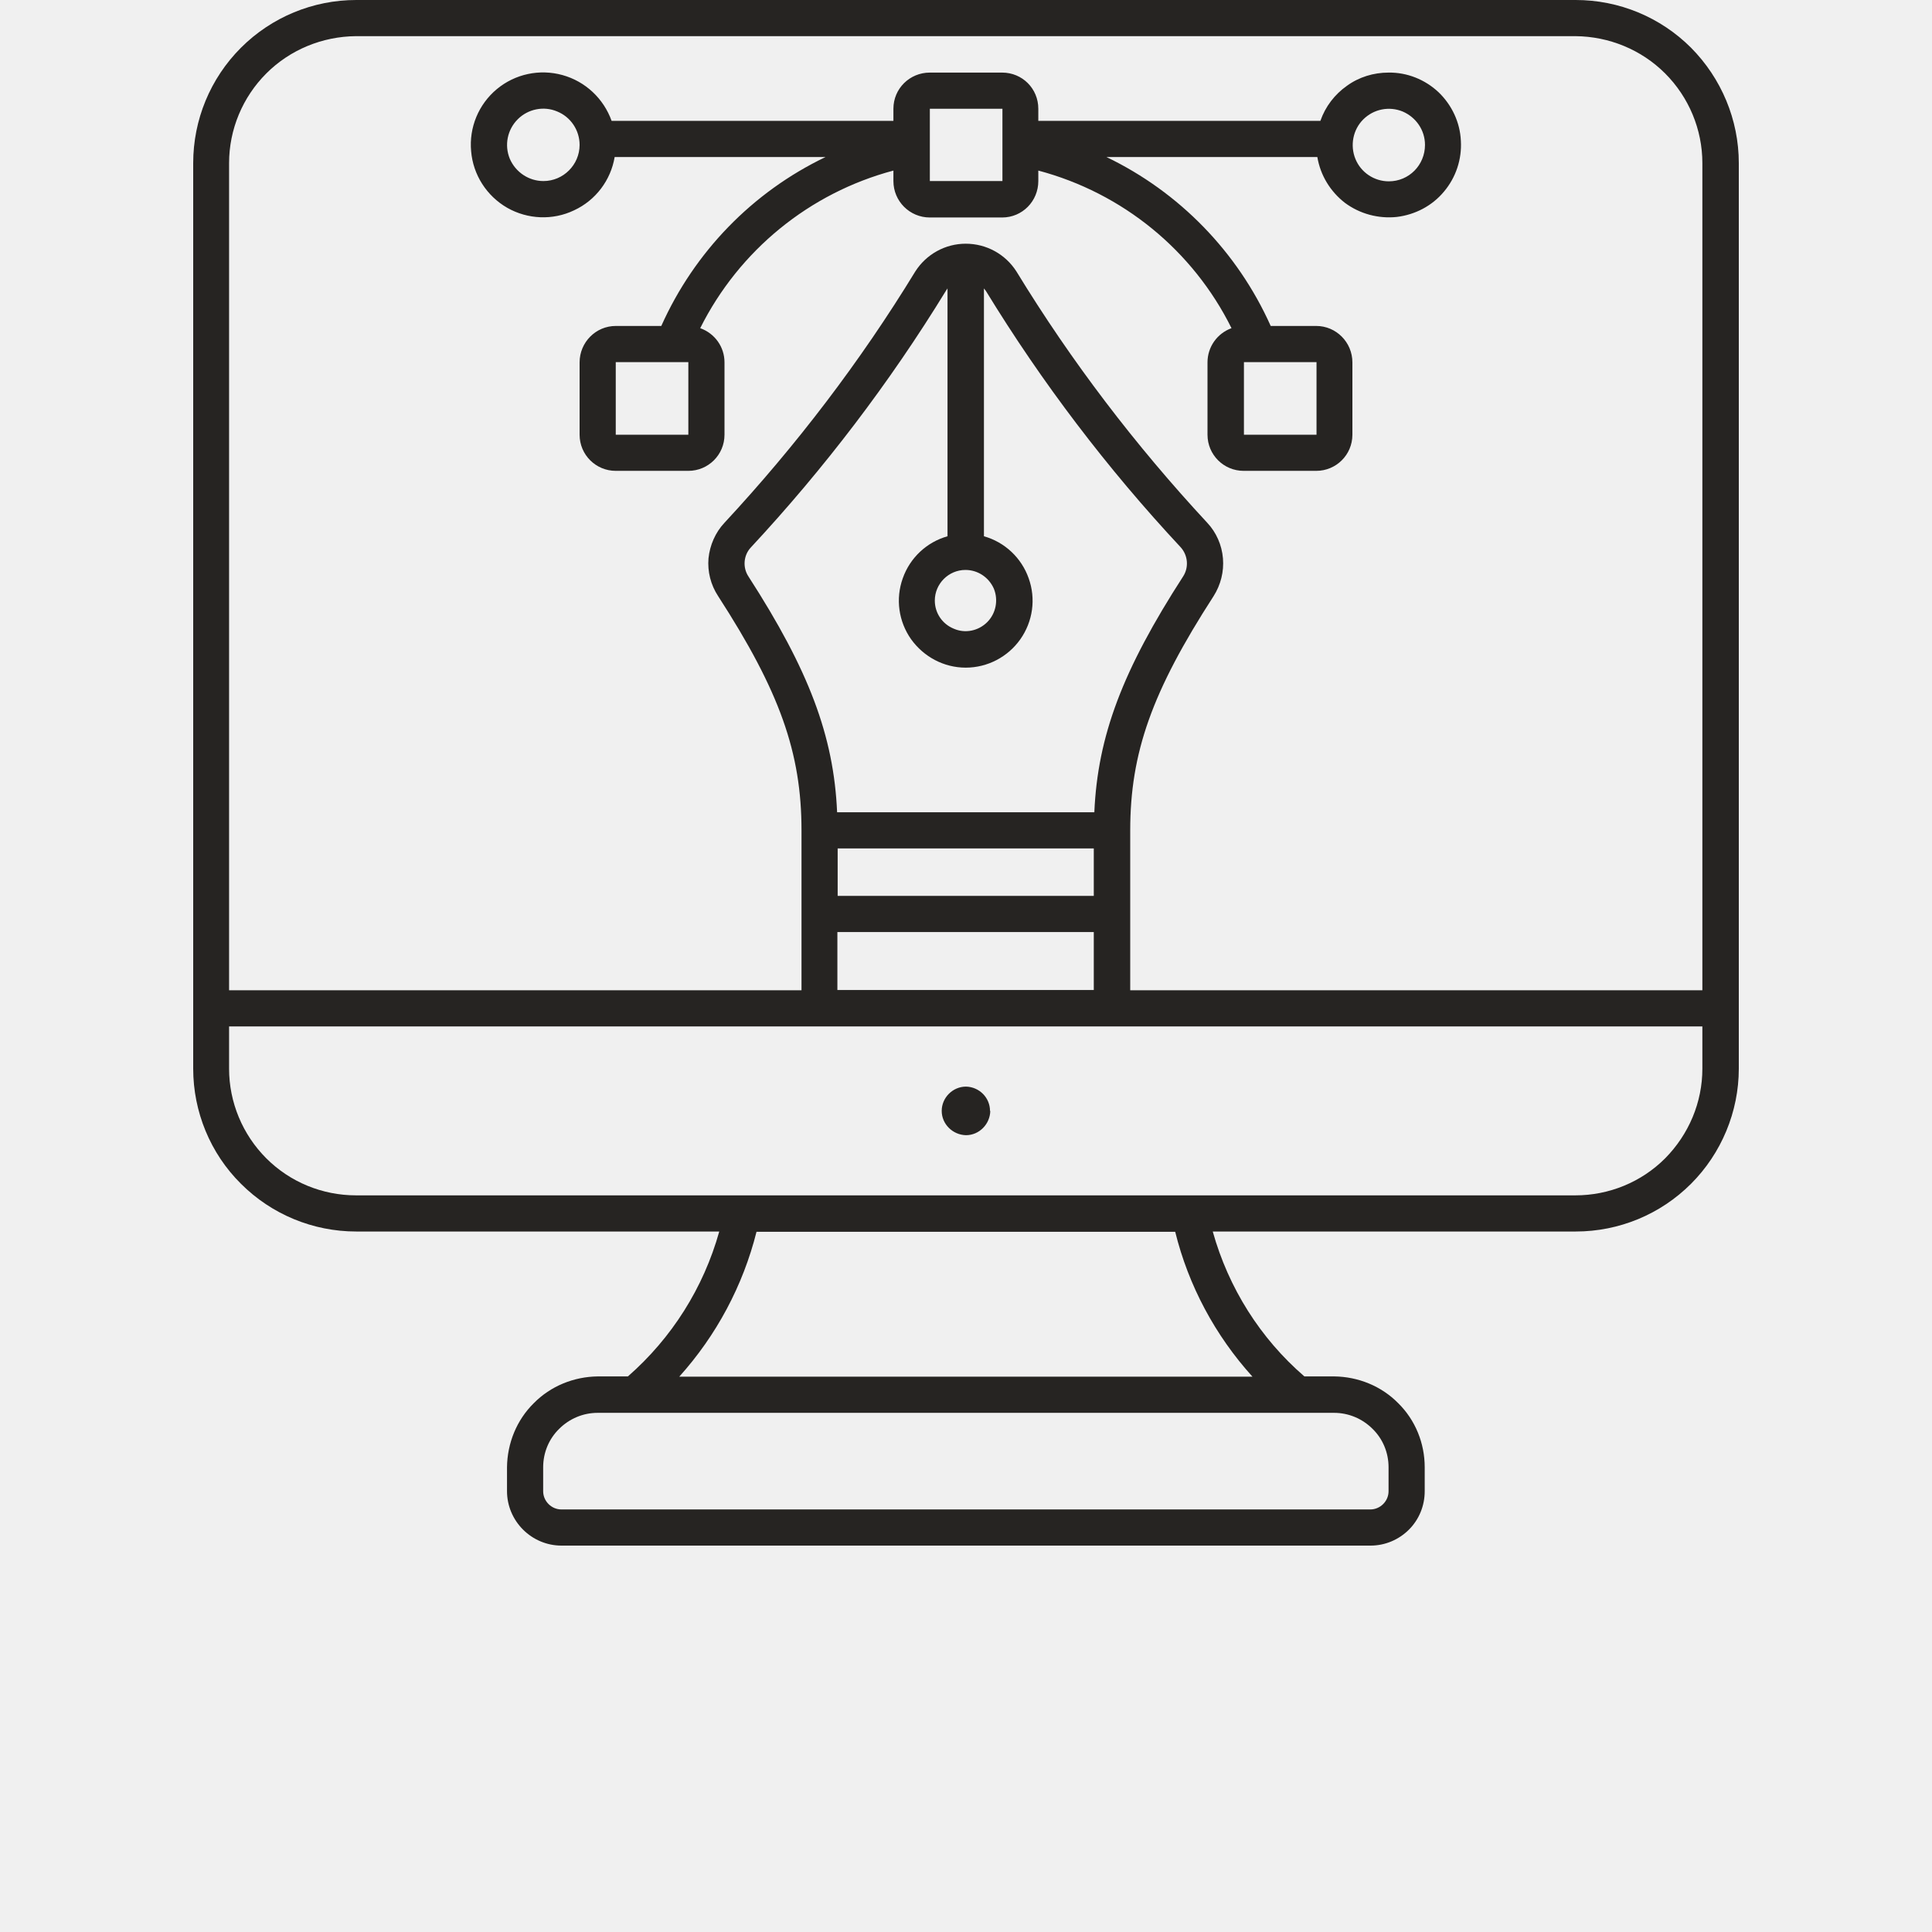
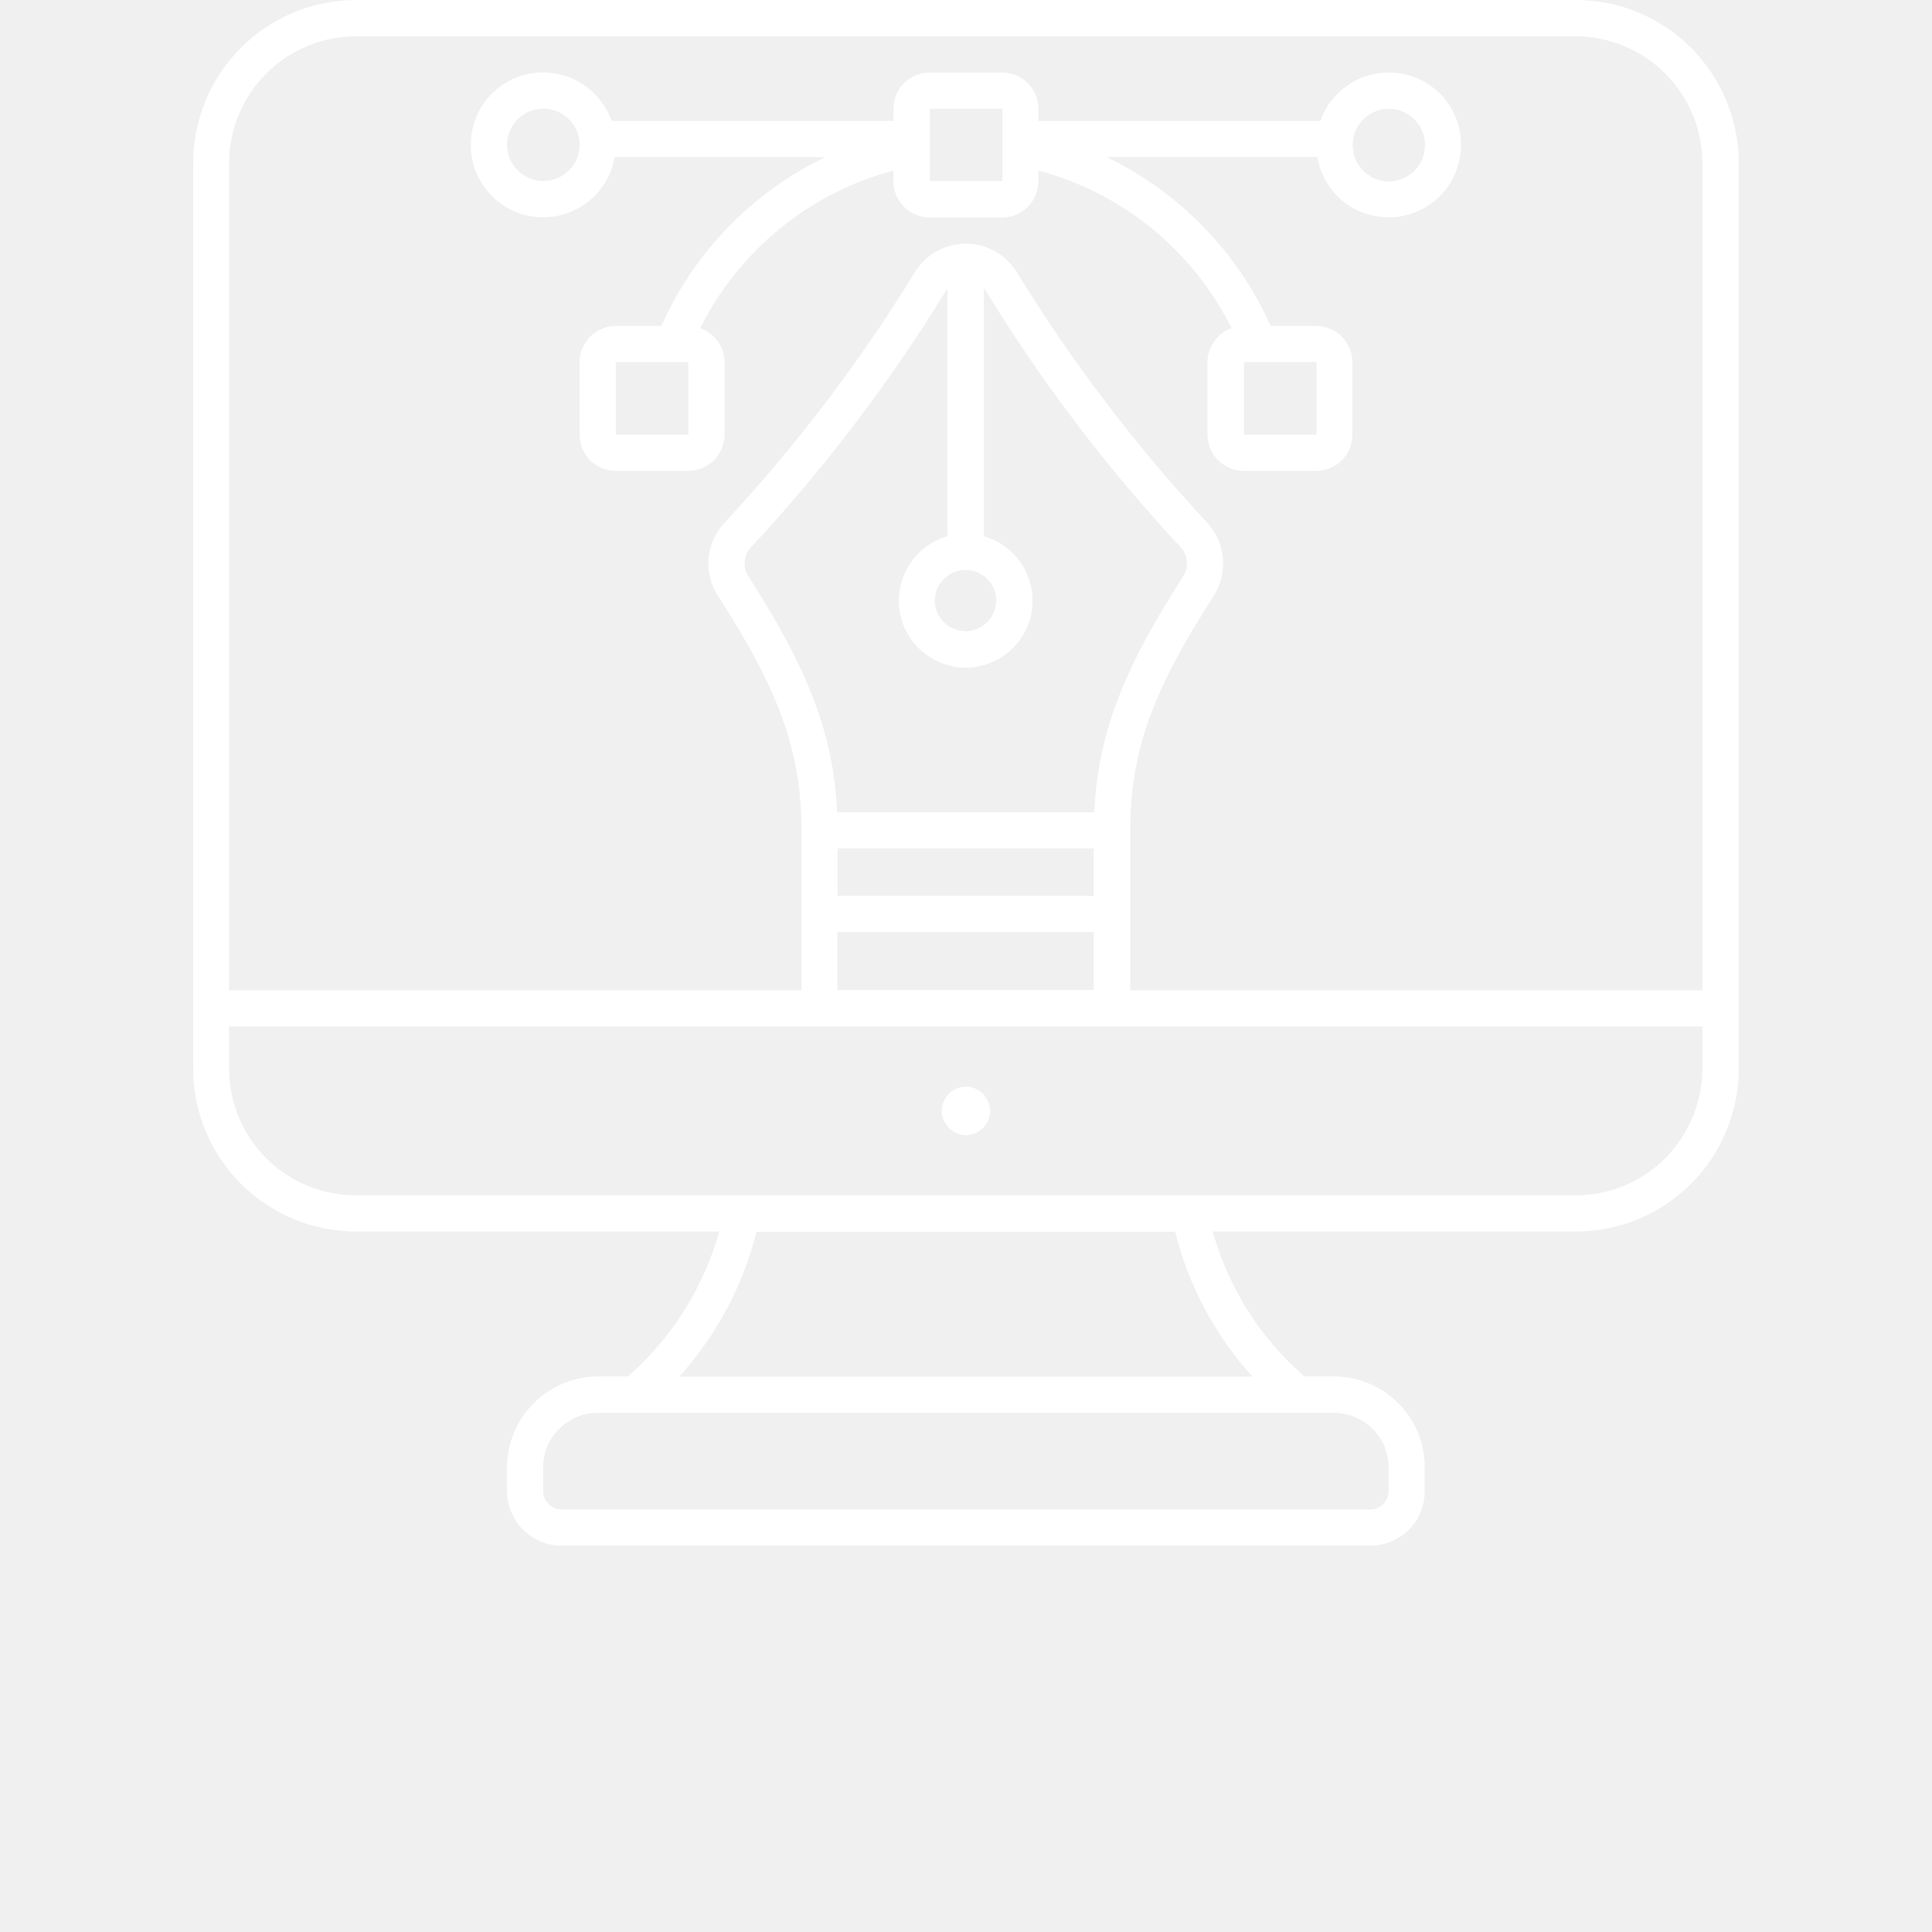
<svg xmlns="http://www.w3.org/2000/svg" width="288" height="288">
  <svg width="288" height="288" version="1.2" viewBox="0 0 700 700">
-     <path fill="#262422" fill-rule="evenodd" d="m570.9 0c15.7 0 30.7 6.2 41.8 17.3 11 11.1 17.3 26.1 17.3 41.8v328.1c0 15.6-6.3 30.7-17.3 41.7-11.1 11.1-26.1 17.3-41.8 17.3h-131.5c5.7 20.4 17.2 38.7 33.2 52.5h10.8c8.7 0.1 17.1 3.5 23.2 9.7 6.2 6.1 9.6 14.5 9.6 23.2v8.7c0 5.2-2 10.2-5.7 13.9-3.7 3.7-8.7 5.8-13.9 5.8h-293.2c-5.2 0-10.2-2.1-13.9-5.8-3.7-3.7-5.8-8.7-5.8-13.9v-8.7c0.1-8.7 3.5-17.1 9.7-23.2 6.1-6.2 14.5-9.6 23.2-9.7h10.9c15.9-13.9 27.4-32.1 33.1-52.5h-131.5c-15.7 0-30.7-6.2-41.8-17.3-11.1-11-17.3-26.1-17.3-41.7v-328.1c0-15.7 6.2-30.7 17.3-41.8 11.1-11.1 26.1-17.3 41.8-17.3zm-354.4 511.9c-5.2 0-10.2 2.1-13.9 5.8-3.7 3.6-5.8 8.6-5.8 13.9v8.7c0 3.6 3 6.6 6.6 6.6h293.1c3.6 0 6.6-3 6.6-6.6v-8.7c0-5.3-2.1-10.3-5.8-13.9-3.7-3.7-8.7-5.8-13.9-5.8zm209.3-65.6h-151.7c-4.9 19.5-14.5 37.5-28 52.5h207.7c-13.5-14.9-23.2-33-28-52.5zm191-74.4h-533.8v15.3c0 12.2 4.9 23.9 13.5 32.5 8.6 8.6 20.3 13.4 32.5 13.4h441.8c12.2 0 23.9-4.8 32.5-13.4 8.6-8.7 13.5-20.3 13.5-32.5zm0-312.8c0-12.2-4.9-23.9-13.5-32.5-8.6-8.6-20.3-13.4-32.5-13.5h-441.8c-12.2 0.1-23.9 4.9-32.5 13.5-8.6 8.6-13.5 20.3-13.5 32.5v299.7h207.4v-57.9c0-28.2-7.9-50.4-30.2-84.9-2.7-4.1-3.9-8.9-3.5-13.7 0.5-4.8 2.5-9.4 5.8-12.9 26-28 49.2-58.4 69.1-91 4-6.3 10.9-10.1 18.3-10.1 7.5 0 14.4 3.8 18.4 10.1 19.9 32.6 43.1 63 69.1 91 3.3 3.5 5.3 8.1 5.7 12.9 0.4 4.8-0.8 9.6-3.4 13.7-22.3 34.5-30.2 56.7-30.2 84.9v57.9h207.3zm-273.5 45.4q-0.3 0.4-0.6 0.9c-20.4 33.3-44.1 64.4-70.7 93-2.6 2.8-3 7.2-0.8 10.5 21.8 33.8 30.9 57.7 32.1 85.4h93.2c1.2-27.7 10.3-51.6 32.2-85.5 2.1-3.3 1.7-7.6-0.9-10.5-26.6-28.5-50.3-59.7-70.6-92.9q-0.4-0.5-0.7-0.9v89.8c7.5 2.1 13.6 7.8 16.2 15.2 2.7 7.5 1.5 15.7-3 22.1-4.5 6.4-11.9 10.3-19.8 10.3-7.9 0-15.2-3.9-19.8-10.3-4.5-6.4-5.7-14.6-3-22.1 2.6-7.4 8.7-13.1 16.2-15.2zm53 220.1v-17.2h-92.8v17.2zm-92.9 13.1v21h92.9v-21zm35.3-120.1c0 4.5 2.7 8.5 6.9 10.2 4.1 1.8 8.9 0.8 12.1-2.4 3.1-3.1 4.1-7.9 2.4-12.1-1.8-4.1-5.8-6.8-10.3-6.8-6.1 0-11.1 5-11.1 11.1z" class="color000 svgShape" />
-     <path fill="#262422" d="m358.8 402.5c-0.1 4.8-4 8.8-8.8 8.8-4.8-0.1-8.8-4-8.8-8.8 0-4.8 4-8.8 8.8-8.8 4.8 0.1 8.7 4 8.7 8.8z" class="color000 svgShape" />
-     <path fill="#262422" fill-rule="evenodd" d="m521.2 33.4c4.8 4.6 7.8 10.9 8.1 17.6 0.4 6.7-1.8 13.3-6.1 18.4-4.3 5.2-10.5 8.4-17.1 9.2-6.7 0.7-13.4-1.1-18.8-5.1-5.3-4.1-8.9-10-10-16.6h-76.4c26.4 12.7 47.5 34.4 59.5 61.2h16.5c7.2 0 13.1 5.9 13.1 13.2v26.2c0 7.3-5.9 13.1-13.1 13.1h-26.3c-7.2 0-13.1-5.8-13.1-13.1v-26.2c0-5.6 3.5-10.5 8.7-12.4-14-28.2-39.5-49-70-57.1v3.8c0 7.3-5.8 13.2-13.1 13.2h-26.2c-7.3 0-13.2-5.9-13.2-13.2v-3.8c-30.4 8.1-55.9 28.9-70 57.1 5.3 1.9 8.8 6.8 8.8 12.4v26.2c0 7.3-5.9 13.1-13.1 13.1h-26.3c-7.2 0-13.1-5.8-13.1-13.1v-26.2c0-7.3 5.9-13.2 13.1-13.2h16.5c12-26.8 33-48.5 59.5-61.2h-76.4c-1.4 8.4-6.9 15.7-14.7 19.3-7.7 3.7-16.8 3.3-24.2-0.9-7.5-4.3-12.4-12-13.1-20.5-0.8-8.6 2.7-17 9.3-22.5 6.6-5.5 15.5-7.4 23.8-5.1 8.3 2.3 14.9 8.5 17.8 16.6h102.1v-4.4c0-7.3 5.9-13.1 13.2-13.1h26.2c7.3 0 13.1 5.8 13.1 13.1v4.4h102.2c1.8-5.2 5.2-9.6 9.6-12.7 4.4-3.2 9.7-4.8 15.1-4.8 6.7-0.1 13.2 2.5 18.1 7.1zm-311.2 19.1c0-5.3-3.2-10.1-8.1-12.1-4.9-2.1-10.6-0.9-14.3 2.8-3.8 3.8-4.9 9.4-2.9 14.3 2.1 4.9 6.9 8.1 12.2 8.1 7.2 0 13.1-5.9 13.1-13.1zm39.4 105v-26.3h-26.3v26.3zm113.8-91.9v-26.2h-26.3v26.2zm87.5 91.9h26.3v-26.3h-26.3zm65.6-105c0-5.3-3.2-10-8.1-12.1-4.9-2-10.5-0.9-14.3 2.9-3.7 3.7-4.8 9.4-2.8 14.3 2 4.9 6.8 8.1 12.1 8.1 7.3 0 13.1-5.9 13.1-13.2z" class="color000 svgShape" />
+     <path fill="#fff" fill-rule="evenodd" d="m570.9 0c15.7 0 30.7 6.2 41.8 17.3 11 11.1 17.3 26.1 17.3 41.8v328.1c0 15.6-6.3 30.7-17.3 41.7-11.1 11.1-26.1 17.3-41.8 17.3h-131.5c5.7 20.4 17.2 38.7 33.2 52.5h10.8c8.7 0.1 17.1 3.5 23.2 9.7 6.2 6.1 9.6 14.5 9.6 23.2v8.7c0 5.2-2 10.2-5.7 13.9-3.7 3.7-8.7 5.8-13.9 5.8h-293.2c-5.2 0-10.2-2.1-13.9-5.8-3.7-3.7-5.8-8.7-5.8-13.9v-8.7c0.1-8.7 3.5-17.1 9.7-23.2 6.1-6.2 14.5-9.6 23.2-9.7h10.9c15.9-13.9 27.4-32.1 33.1-52.5h-131.5c-15.7 0-30.7-6.2-41.8-17.3-11.1-11-17.3-26.1-17.3-41.7v-328.1c0-15.7 6.2-30.7 17.3-41.8 11.1-11.1 26.1-17.3 41.8-17.3zm-354.4 511.9c-5.2 0-10.2 2.1-13.9 5.8-3.7 3.6-5.8 8.6-5.8 13.9v8.7c0 3.6 3 6.6 6.6 6.6h293.1c3.6 0 6.6-3 6.6-6.6v-8.7c0-5.3-2.1-10.3-5.8-13.9-3.7-3.7-8.7-5.8-13.9-5.8zm209.3-65.6h-151.7c-4.9 19.5-14.5 37.5-28 52.5h207.7c-13.5-14.9-23.2-33-28-52.5zm191-74.4h-533.8v15.3c0 12.2 4.9 23.9 13.5 32.5 8.6 8.6 20.3 13.4 32.5 13.4h441.8c12.2 0 23.9-4.8 32.5-13.4 8.6-8.7 13.5-20.3 13.5-32.5zm0-312.8c0-12.2-4.9-23.9-13.5-32.5-8.6-8.6-20.3-13.4-32.5-13.5h-441.8c-12.2 0.1-23.9 4.9-32.5 13.5-8.6 8.6-13.5 20.3-13.5 32.5v299.7h207.4v-57.9c0-28.2-7.9-50.4-30.2-84.9-2.7-4.1-3.9-8.9-3.5-13.7 0.5-4.8 2.5-9.4 5.8-12.9 26-28 49.2-58.4 69.1-91 4-6.3 10.9-10.1 18.3-10.1 7.5 0 14.4 3.8 18.4 10.1 19.9 32.6 43.1 63 69.1 91 3.3 3.5 5.3 8.1 5.7 12.9 0.4 4.8-0.8 9.6-3.4 13.7-22.3 34.5-30.2 56.7-30.2 84.9v57.9h207.3zm-273.5 45.4q-0.3 0.4-0.6 0.9c-20.4 33.3-44.1 64.4-70.7 93-2.6 2.8-3 7.2-0.8 10.5 21.8 33.8 30.9 57.7 32.1 85.4h93.2c1.2-27.7 10.3-51.6 32.2-85.5 2.1-3.3 1.7-7.6-0.9-10.5-26.6-28.5-50.3-59.7-70.6-92.9q-0.4-0.5-0.7-0.9v89.8c7.5 2.1 13.6 7.8 16.2 15.2 2.7 7.5 1.5 15.7-3 22.1-4.5 6.4-11.9 10.3-19.8 10.3-7.9 0-15.2-3.9-19.8-10.3-4.5-6.4-5.7-14.6-3-22.1 2.6-7.4 8.7-13.1 16.2-15.2zm53 220.1v-17.2h-92.8v17.2zm-92.9 13.1v21h92.9v-21zm35.3-120.1c0 4.5 2.7 8.5 6.9 10.2 4.1 1.8 8.9 0.8 12.1-2.4 3.1-3.1 4.1-7.9 2.4-12.1-1.8-4.1-5.8-6.8-10.3-6.8-6.1 0-11.1 5-11.1 11.1z" class="color000 svgShape" />
+     <path fill="#fff" d="m358.8 402.5c-0.1 4.8-4 8.8-8.8 8.8-4.8-0.1-8.8-4-8.8-8.8 0-4.8 4-8.8 8.8-8.8 4.8 0.1 8.7 4 8.7 8.8z" class="color000 svgShape" />
+     <path fill="#fff" fill-rule="evenodd" d="m521.2 33.4c4.8 4.6 7.8 10.9 8.1 17.6 0.4 6.7-1.8 13.3-6.1 18.4-4.3 5.2-10.5 8.4-17.1 9.2-6.7 0.7-13.4-1.1-18.8-5.1-5.3-4.1-8.9-10-10-16.6h-76.4c26.4 12.7 47.5 34.4 59.5 61.2h16.5c7.2 0 13.1 5.9 13.1 13.2v26.2c0 7.3-5.9 13.1-13.1 13.1h-26.3c-7.2 0-13.1-5.8-13.1-13.1v-26.2c0-5.6 3.5-10.5 8.7-12.4-14-28.2-39.5-49-70-57.1v3.8c0 7.3-5.8 13.2-13.1 13.2h-26.2c-7.3 0-13.2-5.9-13.2-13.2v-3.8c-30.4 8.1-55.9 28.9-70 57.1 5.3 1.9 8.8 6.8 8.8 12.4v26.2c0 7.3-5.9 13.1-13.1 13.1h-26.3c-7.2 0-13.1-5.8-13.1-13.1v-26.2c0-7.3 5.9-13.2 13.1-13.2h16.5c12-26.8 33-48.5 59.5-61.2h-76.4c-1.4 8.4-6.9 15.7-14.7 19.3-7.7 3.7-16.8 3.3-24.2-0.9-7.5-4.3-12.4-12-13.1-20.5-0.8-8.6 2.7-17 9.3-22.5 6.6-5.5 15.5-7.4 23.8-5.1 8.3 2.3 14.9 8.5 17.8 16.6h102.1v-4.4c0-7.3 5.9-13.1 13.2-13.1h26.2c7.3 0 13.1 5.8 13.1 13.1v4.4h102.2c1.8-5.2 5.2-9.6 9.6-12.7 4.4-3.2 9.7-4.8 15.1-4.8 6.7-0.1 13.2 2.5 18.1 7.1zm-311.2 19.1c0-5.3-3.2-10.1-8.1-12.1-4.9-2.1-10.6-0.9-14.3 2.8-3.8 3.8-4.9 9.4-2.9 14.3 2.1 4.9 6.9 8.1 12.2 8.1 7.2 0 13.1-5.9 13.1-13.1zm39.4 105v-26.3h-26.3v26.3zm113.8-91.9v-26.2h-26.3v26.2zm87.5 91.9h26.3v-26.3h-26.3zm65.6-105c0-5.3-3.2-10-8.1-12.1-4.9-2-10.5-0.9-14.3 2.9-3.7 3.7-4.8 9.4-2.8 14.3 2 4.9 6.8 8.1 12.1 8.1 7.3 0 13.1-5.9 13.1-13.2z" class="color000 svgShape" />
  </svg>
</svg>
